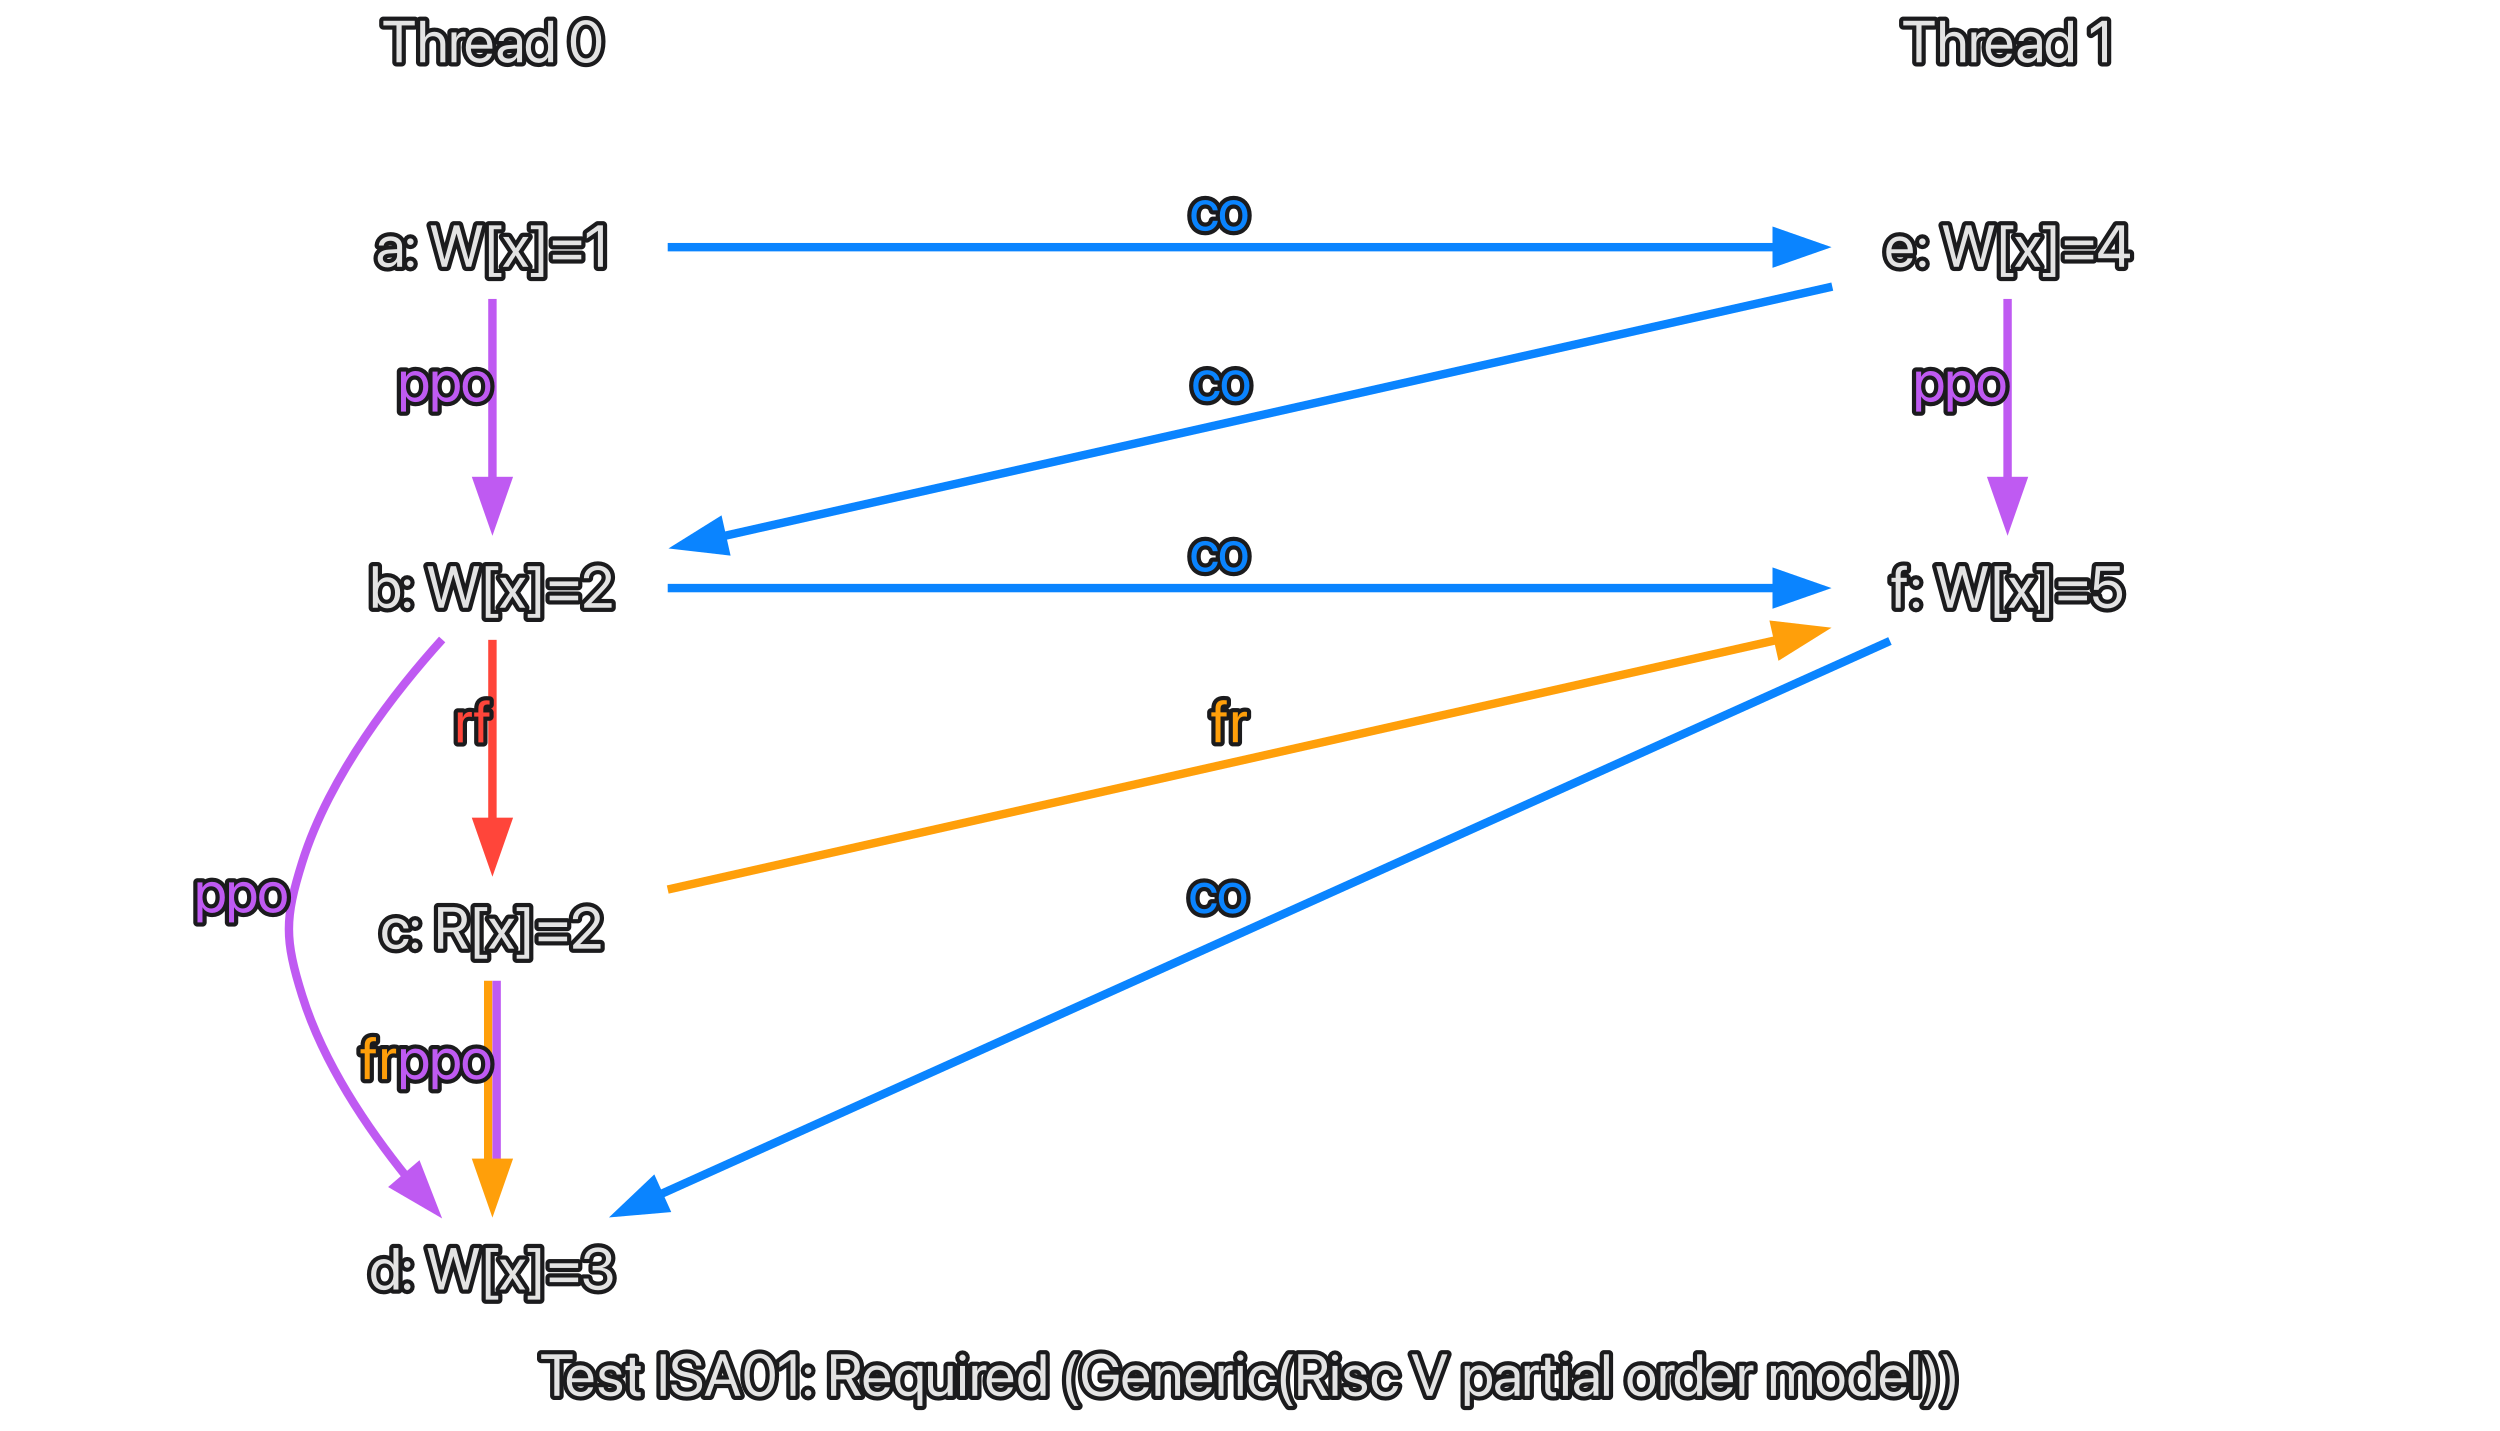
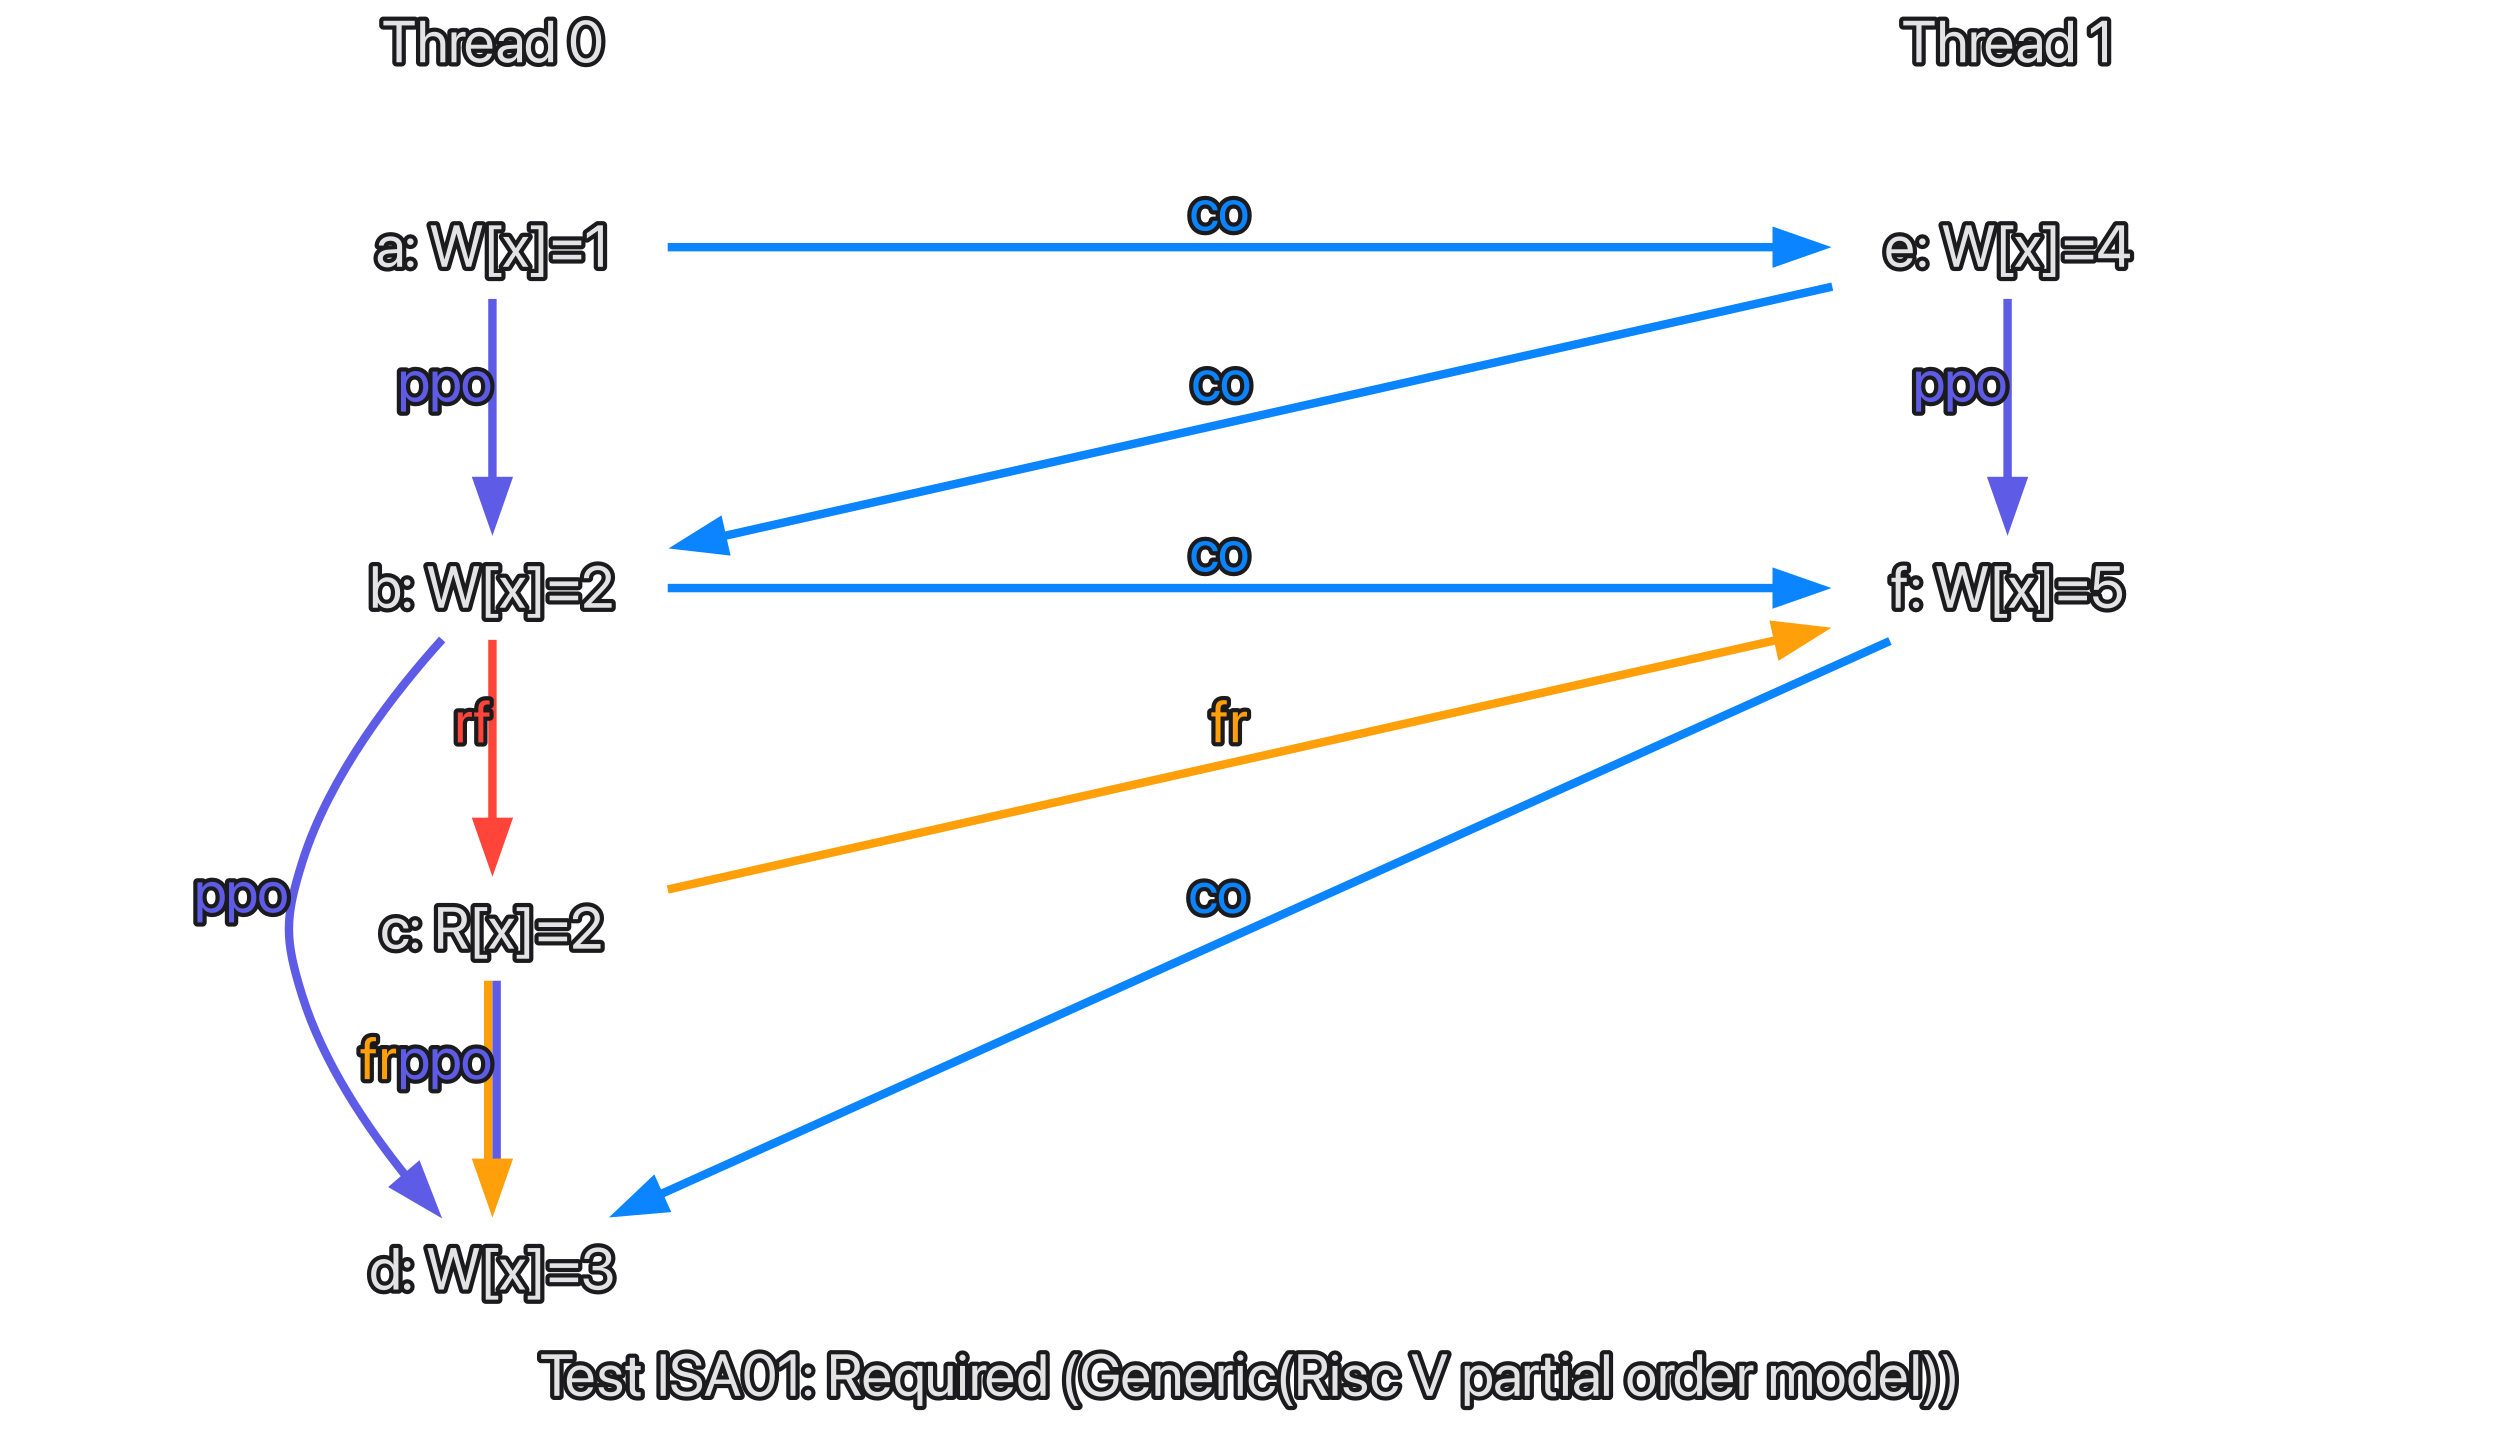
<svg xmlns="http://www.w3.org/2000/svg" xmlns:xlink="http://www.w3.org/1999/xlink" width="594" height="340">
  <defs>
    <path id="c" d="M3.453 0h1.23v-8.758h3.11v-1.105H.343v1.105h3.11Zm0 0" />
    <path id="d" d="M3.7.137c1.55 0 2.714-.93 2.945-2.106l.015-.07H5.488l-.02.062c-.202.61-.84 1.059-1.741 1.059-1.266 0-2.07-.852-2.098-2.316h5.117v-.438c0-2.133-1.18-3.574-3.121-3.574s-3.2 1.512-3.2 3.71v.009C.426-1.293 1.657.137 3.7.137m-.083-6.332c1.04 0 1.805.652 1.922 2.03H1.65c.128-1.323.937-2.03 1.968-2.03m0 0" />
    <path id="e" d="M3.297.137c1.586 0 2.762-.875 2.762-2.121v-.004c0-1.012-.52-1.582-1.957-1.93l-1.13-.273c-.784-.192-1.105-.528-1.105-1.012v-.008c0-.629.531-1.043 1.395-1.043.883 0 1.406.457 1.504 1.149l.007.046h1.133l-.008-.09C5.813-6.335 4.82-7.245 3.262-7.245c-1.54 0-2.614.867-2.614 2.09v.008c0 1.027.653 1.648 1.993 1.968l1.125.274c.808.199 1.074.484 1.074 1v.004c0 .644-.574 1.047-1.54 1.047-.968 0-1.495-.418-1.64-1.13l-.012-.066H.457l.008.063C.609-.718 1.62.137 3.297.137m0 0" />
    <path id="f" d="M3.082.137c.234 0 .488-.028.637-.047v-.965c-.102.008-.239.027-.383.027-.637 0-.969-.21-.969-.972v-4.305H3.72v-.984H2.367v-1.922h-1.23v1.922H.097v.984h1.04v4.313c0 1.359.64 1.949 1.945 1.949m0 0" />
    <path id="h" d="M.957 0h1.23v-9.863H.958Zm0 0" />
    <path id="i" d="M4.184.164c2.257 0 3.644-1.11 3.644-2.86v-.003c0-1.504-.848-2.324-2.871-2.77l-1.094-.238c-1.285-.281-1.879-.79-1.879-1.594v-.008c0-.949.86-1.578 2.18-1.586 1.25 0 2.09.594 2.242 1.602l.012.094h1.23l-.003-.102c-.11-1.613-1.52-2.726-3.446-2.726-2.031 0-3.469 1.132-3.472 2.754v.007c0 1.442.902 2.309 2.828 2.735l1.093.238c1.356.3 1.922.785 1.922 1.652v.008c0 1.02-.894 1.66-2.316 1.66-1.43 0-2.387-.605-2.531-1.597l-.012-.098H.48l.003.098C.61-.883 2.051.164 4.184.164m0 0" />
    <path id="j" d="M.172 0h1.293l.996-2.824h3.973L7.43 0h1.293L5.059-9.863H3.844Zm4.266-8.387h.027L6.063-3.87H2.836Zm0 0" />
    <path id="k" d="M4.238.164c2.27 0 3.63-1.96 3.63-5.094v-.011c0-3.133-1.36-5.086-3.63-5.086S.621-8.074.621-4.941v.011C.621-1.797 1.97.164 4.238.164m0-1.074C2.734-.91 1.86-2.453 1.86-4.93v-.011c0-2.477.875-4.008 2.38-4.008 1.503 0 2.394 1.531 2.394 4.008v.011c0 2.477-.89 4.02-2.395 4.02m0 0" />
    <path id="l" d="M3.316 0h1.188v-9.863H3.3L.676-7.977v1.235L3.289-8.56h.027Zm0 0" />
    <path id="m" d="M1.504-5.195a.774.774 0 0 0 .781-.782.77.77 0 0 0-.781-.777.767.767 0 0 0-.777.777c0 .438.34.782.777.782m0 5.293a.774.774 0 0 0 .781-.782.774.774 0 0 0-.781-.78.77.77 0 0 0-.777.78c0 .438.34.782.777.782m0 0" />
    <path id="n" d="M.957 0h1.23v-3.902h2.36L6.66 0h1.442L5.816-4.094c1.23-.39 1.985-1.449 1.985-2.816v-.016c0-1.777-1.246-2.937-3.145-2.937H.957Zm1.23-4.992V-8.77h2.305c1.266 0 2.035.696 2.035 1.872v.015c0 1.207-.715 1.89-1.98 1.89Zm0 0" />
    <path id="o" d="M5.73 2.395h1.188V-7.11H5.73v1.203h-.027c-.437-.785-1.23-1.328-2.238-1.328C1.66-7.234.425-5.79.425-3.57v.007C.426-1.328 1.649.126 3.438.126c1.02 0 1.84-.5 2.266-1.281h.027ZM3.7-.93c-1.266 0-2.06-1.004-2.06-2.632v-.008c0-1.59.794-2.61 2.06-2.61 1.202 0 2.03 1.032 2.03 2.61v.007C5.73-1.968 4.91-.93 3.7-.93m0 0" />
    <path id="p" d="M3.2.137c1.081 0 1.804-.485 2.187-1.149h.027V0h1.191v-7.11h-1.19v4.184c0 1.211-.731 2.008-1.852 2.008-1.094 0-1.633-.633-1.633-1.789v-4.402H.738v4.613C.738-.875 1.641.137 3.2.137m0 0" />
    <path id="q" d="M1.441-8.312a.744.744 0 0 0 .746-.747.74.74 0 0 0-.746-.746.74.74 0 0 0-.742.746c0 .41.332.746.742.746M.848 0h1.191v-7.11H.848Zm0 0" />
    <path id="r" d="M.773 0h1.188v-4.39c0-1.079.601-1.723 1.527-1.723.285 0 .54.035.633.07v-1.156c-.094-.012-.273-.047-.476-.047-.801 0-1.415.52-1.657 1.34h-.027V-7.11H.773Zm0 0" />
    <path id="s" d="M3.445.137c1.02 0 1.813-.512 2.258-1.34h.027V0h1.188v-9.863H5.73v3.941h-.027c-.445-.82-1.273-1.324-2.277-1.324-1.785 0-3 1.441-3 3.684v.007c0 2.243 1.203 3.692 3.02 3.692M3.68-.918c-1.258 0-2.04-1.004-2.04-2.637v-.007c0-1.622.782-2.633 2.04-2.633 1.195 0 2.054 1.047 2.054 2.633v.007c0 1.594-.851 2.637-2.054 2.637m0 0" />
    <path id="t" d="M3.242 2.395h.996c-.984-1.145-1.73-3.852-1.73-6.133 0-2.285.746-4.985 1.73-6.125h-.996C1.906-8.168 1.301-6.172 1.301-3.738c0 2.433.605 4.441 1.941 6.133m0 0" />
    <path id="u" d="M5.094.164c2.633 0 4.183-1.578 4.183-4.246v-.938H5.266v1.082h2.78v.176c0 1.657-1.202 2.79-2.952 2.79-2.012 0-3.262-1.532-3.262-4.012v-.008c0-2.434 1.23-3.903 3.262-3.903 1.386 0 2.343.72 2.8 1.97l.028.073h1.293L9.18-6.98c-.457-1.743-1.817-3.047-4.086-3.047-2.754 0-4.52 1.953-4.52 5.035v.008C.574-1.84 2.34.164 5.094.164m0 0" />
    <path id="v" d="M.773 0h1.188v-4.184c0-1.21.734-2.011 1.855-2.011 1.094 0 1.633.636 1.633 1.793V0h1.188v-4.613c0-1.621-.903-2.633-2.461-2.633-1.078 0-1.805.484-2.188 1.148h-.027v-1.011H.773Zm0 0" />
    <path id="w" d="M3.719.137c1.605 0 2.777-1.047 2.969-2.399l.003-.05H5.523l-.011.054c-.2.793-.82 1.34-1.793 1.34-1.23 0-2.078-.977-2.078-2.629v-.008c0-1.613.828-2.64 2.066-2.64 1.043 0 1.617.629 1.797 1.34l.012.054H6.68l-.008-.054C6.523-6.07 5.477-7.246 3.707-7.246 1.73-7.246.426-5.812.426-3.57v.007c0 2.262 1.277 3.7 3.293 3.7m0 0" />
    <path id="x" d="M3.809 0h1.214L8.66-9.863H7.371L4.43-1.477h-.028L1.465-9.863H.172Zm0 0" />
    <path id="y" d="M.773 2.395h1.188v-3.586h.027C2.434-.371 3.262.137 4.266.137c1.785 0 3-1.442 3-3.684v-.008c0-2.242-1.203-3.691-3.02-3.691-1.02 0-1.812.512-2.258 1.34h-.027V-7.11H.773ZM4.012-.918c-1.196 0-2.055-1.043-2.055-2.629v-.008c0-1.593.852-2.64 2.055-2.64 1.258 0 2.039 1.008 2.039 2.64v.008c0 1.617-.781 2.629-2.04 2.629m0 0" />
    <path id="z" d="M2.852.137c.949 0 1.804-.512 2.222-1.293h.028V0h1.187v-4.914c0-1.422-1.05-2.332-2.734-2.332-1.676 0-2.692.941-2.797 2.113l-.004.074h1.148l.012-.062c.137-.637.711-1.074 1.629-1.074.988 0 1.559.527 1.559 1.394v.598l-2.04.113C1.43-3.992.485-3.234.485-2.023v.011c0 1.293.954 2.149 2.368 2.149M1.703-2.012v-.011c0-.664.547-1.086 1.496-1.141l1.903-.117v.582c0 1.031-.864 1.804-1.985 1.804-.855 0-1.414-.433-1.414-1.117m0 0" />
    <path id="A" d="M.836 0h1.187v-9.863H.836Zm0 0" />
    <path id="B" d="M3.719.137c1.96 0 3.289-1.422 3.289-3.692v-.015c0-2.27-1.332-3.676-3.297-3.676C1.75-7.246.426-5.832.426-3.57v.015C.426-1.293 1.742.137 3.719.137m.008-1.055c-1.258 0-2.086-.96-2.086-2.637v-.015c0-1.66.836-2.625 2.07-2.625 1.258 0 2.078.957 2.078 2.625v.015c0 1.668-.812 2.637-2.062 2.637m0 0" />
    <path id="C" d="M.773 0h1.188v-4.457c0-.992.684-1.738 1.629-1.738.883 0 1.457.57 1.457 1.43V0h1.187v-4.52c0-.968.664-1.675 1.606-1.675.937 0 1.476.582 1.476 1.558V0h1.192v-4.91c0-1.414-.91-2.336-2.317-2.336-1 0-1.832.512-2.23 1.367h-.027c-.309-.867-1.024-1.367-1.997-1.367-.914 0-1.624.473-1.949 1.176h-.027v-1.04H.773Zm0 0" />
    <path id="D" d="M1.273 2.395c1.332-1.692 1.942-3.7 1.942-6.133 0-2.434-.61-4.43-1.942-6.125h-1c.985 1.14 1.73 3.84 1.73 6.125 0 2.281-.745 4.988-1.73 6.133Zm0 0" />
    <path id="E" d="M.836 0h1.187v-4.148c0-1.211.73-2.047 1.832-2.047 1.11 0 1.766.761 1.766 2.047V0H6.81v-4.355c0-1.723-1.032-2.891-2.543-2.891-1.059 0-1.832.473-2.215 1.27h-.028v-3.887H.836Zm0 0" />
    <path id="F" d="M2.996 0h1.16l2.297-7.902h.027L8.777 0h1.164l2.684-9.863H11.34L9.352-1.766h-.028L7.09-9.863H5.844L3.609-1.766h-.027L1.594-9.863H.309Zm0 0" />
    <path id="G" d="M1.41 2.395h2.965v-.926H2.559V-8.934h1.816v-.93H1.41Zm0 0" />
    <path id="H" d="M.219 0h1.32l1.715-2.707h.027L4.984 0h1.32L3.938-3.602l2.399-3.507H5.012L3.324-4.445h-.027L1.586-7.11H.262L2.64-3.555Zm0 0" />
    <path id="I" d="M3.105 2.395V-9.863H.137v.93h1.82V1.468H.137v.926Zm0 0" />
    <path id="J" d="M.848-5.14h6.77v-1.11H.847Zm0 3.382h6.77v-1.105H.847Zm0 0" />
    <path id="K" d="M4.309.137c1.816 0 3.02-1.45 3.02-3.692v-.007c0-2.243-1.216-3.684-3-3.684-1.005 0-1.833.504-2.278 1.324h-.028v-3.941H.836V0h1.187v-1.203h.028c.445.828 1.238 1.34 2.258 1.34M4.074-.918c-1.203 0-2.058-1.043-2.058-2.637v-.007c0-1.586.863-2.633 2.058-2.633 1.258 0 2.04 1.011 2.04 2.633v.007c0 1.633-.782 2.637-2.04 2.637m0 0" />
    <path id="L" d="M.8 0H7.31v-1.094h-4.82v-.027l2.343-2.406C6.645-5.38 7.145-6.195 7.145-7.273v-.016c0-1.543-1.305-2.738-3.09-2.738-1.84 0-3.317 1.261-3.317 2.972v.04H1.93v-.032c0-1.062.914-1.91 2.144-1.91 1.074 0 1.832.727 1.84 1.73v.016c0 .82-.309 1.352-1.64 2.738L.8-.848Zm0 0" />
    <path id="M" d="M5.488 0H6.68v-2.05h1.394v-1.083H6.68v-6.73H4.86L.534-3.164v1.113h4.953ZM1.75-3.133v-.027l3.7-5.652h.038v5.68Zm0 0" />
    <path id="N" d="M1.156 0h1.188v-6.125h1.449v-.984H2.332v-.868c0-.707.328-1.039.984-1.039.184 0 .368.004.512.028v-.965A5 5 0 0 0 3.105-10c-1.312 0-1.949.648-1.949 2.016v.875H.164v.984h.992Zm0 0" />
    <path id="O" d="M4.121.164c1.977 0 3.426-1.219 3.426-2.863v-.016c0-1.402-.977-2.297-2.414-2.418v-.027c1.23-.262 2.094-1.094 2.094-2.313v-.011c0-1.5-1.239-2.543-3.118-2.543-1.847 0-3.117 1.07-3.273 2.68l-.008.066h1.184l.004-.067c.105-1 .93-1.613 2.093-1.613 1.204 0 1.88.594 1.88 1.625v.016c0 .984-.821 1.707-1.997 1.707H2.81v1.039h1.238c1.383 0 2.25.676 2.25 1.886v.016c0 1.043-.883 1.77-2.176 1.77-1.312 0-2.2-.672-2.3-1.641l-.008-.07H.629l.008.082C.766-.973 2.086.164 4.12.164m0 0" />
    <path id="P" d="M4.191.164C6.242.164 7.7-1.219 7.703-3.19v-.016c0-1.895-1.367-3.266-3.258-3.266-.957 0-1.777.356-2.242 1.016h-.027l.332-3.313h4.637v-1.093H1.496L.992-4.238h1.086c.129-.227.29-.418.465-.582.437-.395 1.012-.594 1.684-.594 1.304 0 2.242.93 2.246 2.226v.016c0 1.324-.93 2.254-2.27 2.254-1.18 0-2.055-.742-2.18-1.723l-.007-.054H.809l.003.078C.958-1.012 2.306.164 4.193.164m0 0" />
  </defs>
-   <path fill="none" stroke="#BF5AF2" stroke-miterlimit="10" stroke-width="2" d="M117 71.027v43.633" />
-   <path fill="#BF5AF2" stroke="#BF5AF2" stroke-miterlimit="10" stroke-width="2" d="m120.5 114.281-3.5 10-3.5-10Zm0 0" />
+   <path fill="none" stroke="#5E5CE6" stroke-miterlimit="10" stroke-width="2" d="M117 71.027v43.633" />
+   <path fill="#5E5CE6" stroke="#5E5CE6" stroke-miterlimit="10" stroke-width="2" d="m120.5 114.281-3.5 10-3.5-10Zm0 0" />
  <path fill="none" stroke="#0A84FF" stroke-miterlimit="10" stroke-width="2" d="M158.648 58.727h263.657" />
  <path fill="#0A84FF" stroke="#0A84FF" stroke-miterlimit="10" stroke-width="2" d="m422.145 55.227 10 3.5-10 3.5Zm0 0" />
  <path fill="none" stroke="#FF453A" stroke-miterlimit="10" stroke-width="2" d="M117 152.027v43.633" />
  <path fill="#FF453A" stroke="#FF453A" stroke-miterlimit="10" stroke-width="2" d="m120.5 195.281-3.5 10-3.5-10Zm0 0" />
-   <path fill="none" stroke="#BF5AF2" stroke-miterlimit="10" stroke-width="2" d="M105.055 151.938c-11.063 12.238-26.758 32.199-33.254 52.96-4.2 13.426-4.2 18.227 0 31.653 4.972 15.898 15.34 31.324 24.89 43.172" />
-   <path fill="#BF5AF2" stroke="#BF5AF2" stroke-miterlimit="10" stroke-width="2" d="m99.254 277.336 3.836 9.875-9.16-5.328Zm0 0" />
+   <path fill="none" stroke="#5E5CE6" stroke-miterlimit="10" stroke-width="2" d="M105.055 151.938c-11.063 12.238-26.758 32.199-33.254 52.96-4.2 13.426-4.2 18.227 0 31.653 4.972 15.898 15.34 31.324 24.89 43.172" />
+   <path fill="#5E5CE6" stroke="#5E5CE6" stroke-miterlimit="10" stroke-width="2" d="m99.254 277.336 3.836 9.875-9.16-5.328Zm0 0" />
  <path fill="none" stroke="#0A84FF" stroke-miterlimit="10" stroke-width="2" d="M158.648 139.727h263.657" />
  <path fill="#0A84FF" stroke="#0A84FF" stroke-miterlimit="10" stroke-width="2" d="m422.145 136.227 10 3.5-10 3.5Zm0 0" />
  <path fill="none" stroke="#FF9F0A" stroke-miterlimit="10" stroke-width="2" d="M116 233.027v43.633" />
-   <path fill="none" stroke="#BF5AF2" stroke-miterlimit="10" stroke-width="2" d="M118 233.027v43.633" />
+   <path fill="none" stroke="#5E5CE6" stroke-miterlimit="10" stroke-width="2" d="M118 233.027v43.633" />
  <path fill="#FF9F0A" stroke="#FF9F0A" stroke-miterlimit="10" stroke-width="2" d="m120.5 276.281-3.5 10-3.5-10Zm0 0" />
  <path fill="none" stroke="#FF9F0A" stroke-miterlimit="10" stroke-width="2" d="M158.648 211.355c65.301-14.695 191.774-43.152 264.106-59.425" />
  <path fill="#FF9F0A" stroke="#FF9F0A" stroke-miterlimit="10" stroke-width="2" d="m421.695 148.582 10.524 1.219-8.989 5.61Zm0 0" />
  <path fill="none" stroke="#0A84FF" stroke-miterlimit="10" stroke-width="2" d="M435.352 68.098c-65.301 14.691-191.774 43.148-264.106 59.422" />
  <path fill="#0A84FF" stroke="#0A84FF" stroke-miterlimit="10" stroke-width="2" d="m172.305 130.867-10.524-1.219 8.989-5.609Zm0 0" />
-   <path fill="none" stroke="#BF5AF2" stroke-miterlimit="10" stroke-width="2" d="M477 71.027v43.633" />
-   <path fill="#BF5AF2" stroke="#BF5AF2" stroke-miterlimit="10" stroke-width="2" d="m480.5 114.281-3.5 10-3.5-10Zm0 0" />
+   <path fill="none" stroke="#5E5CE6" stroke-miterlimit="10" stroke-width="2" d="M477 71.027v43.633" />
+   <path fill="#5E5CE6" stroke="#5E5CE6" stroke-miterlimit="10" stroke-width="2" d="m480.5 114.281-3.5 10-3.5-10Zm0 0" />
  <path fill="none" stroke="#0A84FF" stroke-miterlimit="10" stroke-width="2" d="M449.05 152.3 156.564 283.923" />
  <path fill="#0A84FF" stroke="#0A84FF" stroke-miterlimit="10" stroke-width="2" d="m158 287.113-10.555.91 7.684-7.293Zm0 0" />
  <g fill="none" stroke="#1b1b1d" stroke-linecap="round" stroke-linejoin="round" stroke-width="2">
    <use xlink:href="#c" x="128.25" y="331.648" />
    <use xlink:href="#d" x="134.25" y="331.648" />
    <use xlink:href="#e" x="141.75" y="331.648" />
    <use xlink:href="#f" x="148.5" y="331.648" />
    <use xlink:href="#g" x="153" y="331.648" />
    <use xlink:href="#h" x="156" y="331.648" />
    <use xlink:href="#i" x="159" y="331.648" />
    <use xlink:href="#j" x="167.25" y="331.648" />
    <use xlink:href="#k" x="176.25" y="331.648" />
    <use xlink:href="#l" x="184.5" y="331.648" />
    <use xlink:href="#m" x="190.5" y="331.648" />
    <use xlink:href="#g" x="193.5" y="331.648" />
    <use xlink:href="#n" x="196.5" y="331.648" />
    <use xlink:href="#d" x="204.75" y="331.648" />
    <use xlink:href="#o" x="212.25" y="331.648" />
    <use xlink:href="#p" x="219.75" y="331.648" />
    <use xlink:href="#q" x="227.25" y="331.648" />
    <use xlink:href="#r" x="230.25" y="331.648" />
    <use xlink:href="#d" x="234" y="331.648" />
    <use xlink:href="#s" x="241.5" y="331.648" />
    <use xlink:href="#g" x="249" y="331.648" />
    <use xlink:href="#t" x="252" y="331.648" />
    <use xlink:href="#u" x="256.5" y="331.648" />
    <use xlink:href="#d" x="266.25" y="331.648" />
    <use xlink:href="#v" x="273.75" y="331.648" />
    <use xlink:href="#d" x="281.25" y="331.648" />
    <use xlink:href="#r" x="288.75" y="331.648" />
    <use xlink:href="#q" x="293.25" y="331.648" />
    <use xlink:href="#w" x="296.25" y="331.648" />
    <use xlink:href="#t" x="303" y="331.648" />
    <use xlink:href="#n" x="307.5" y="331.648" />
    <use xlink:href="#q" x="315.75" y="331.648" />
    <use xlink:href="#e" x="318.75" y="331.648" />
    <use xlink:href="#w" x="325.5" y="331.648" />
    <use xlink:href="#g" x="332.25" y="331.648" />
    <use xlink:href="#x" x="335.25" y="331.648" />
    <use xlink:href="#g" x="344.25" y="331.648" />
    <use xlink:href="#y" x="347.25" y="331.648" />
    <use xlink:href="#z" x="354.75" y="331.648" />
    <use xlink:href="#r" x="361.5" y="331.648" />
    <use xlink:href="#f" x="366" y="331.648" />
    <use xlink:href="#q" x="370.5" y="331.648" />
    <use xlink:href="#z" x="373.5" y="331.648" />
    <use xlink:href="#A" x="380.25" y="331.648" />
    <use xlink:href="#g" x="383.25" y="331.648" />
    <use xlink:href="#B" x="386.25" y="331.648" />
    <use xlink:href="#r" x="393.75" y="331.648" />
    <use xlink:href="#s" x="397.5" y="331.648" />
    <use xlink:href="#d" x="405" y="331.648" />
    <use xlink:href="#r" x="412.5" y="331.648" />
    <use xlink:href="#g" x="417" y="331.648" />
    <use xlink:href="#C" x="420" y="331.648" />
    <use xlink:href="#B" x="431.25" y="331.648" />
    <use xlink:href="#s" x="438.75" y="331.648" />
    <use xlink:href="#d" x="446.25" y="331.648" />
    <use xlink:href="#A" x="453.75" y="331.648" />
    <use xlink:href="#D" x="456.75" y="331.648" />
    <use xlink:href="#D" x="461.25" y="331.648" />
  </g>
  <g fill="#E3E3E3">
    <use xlink:href="#c" x="128.25" y="331.648" />
    <use xlink:href="#d" x="134.25" y="331.648" />
    <use xlink:href="#e" x="141.75" y="331.648" />
    <use xlink:href="#f" x="148.5" y="331.648" />
    <use xlink:href="#g" x="153" y="331.648" />
    <use xlink:href="#h" x="156" y="331.648" />
    <use xlink:href="#i" x="159" y="331.648" />
    <use xlink:href="#j" x="167.25" y="331.648" />
    <use xlink:href="#k" x="176.25" y="331.648" />
    <use xlink:href="#l" x="184.5" y="331.648" />
    <use xlink:href="#m" x="190.5" y="331.648" />
    <use xlink:href="#g" x="193.5" y="331.648" />
    <use xlink:href="#n" x="196.5" y="331.648" />
    <use xlink:href="#d" x="204.75" y="331.648" />
    <use xlink:href="#o" x="212.25" y="331.648" />
    <use xlink:href="#p" x="219.75" y="331.648" />
    <use xlink:href="#q" x="227.25" y="331.648" />
    <use xlink:href="#r" x="230.25" y="331.648" />
    <use xlink:href="#d" x="234" y="331.648" />
    <use xlink:href="#s" x="241.5" y="331.648" />
    <use xlink:href="#g" x="249" y="331.648" />
    <use xlink:href="#t" x="252" y="331.648" />
    <use xlink:href="#u" x="256.5" y="331.648" />
    <use xlink:href="#d" x="266.25" y="331.648" />
    <use xlink:href="#v" x="273.75" y="331.648" />
    <use xlink:href="#d" x="281.25" y="331.648" />
    <use xlink:href="#r" x="288.75" y="331.648" />
    <use xlink:href="#q" x="293.25" y="331.648" />
    <use xlink:href="#w" x="296.25" y="331.648" />
    <use xlink:href="#t" x="303" y="331.648" />
    <use xlink:href="#n" x="307.5" y="331.648" />
    <use xlink:href="#q" x="315.75" y="331.648" />
    <use xlink:href="#e" x="318.75" y="331.648" />
    <use xlink:href="#w" x="325.5" y="331.648" />
    <use xlink:href="#g" x="332.25" y="331.648" />
    <use xlink:href="#x" x="335.25" y="331.648" />
    <use xlink:href="#g" x="344.25" y="331.648" />
    <use xlink:href="#y" x="347.25" y="331.648" />
    <use xlink:href="#z" x="354.75" y="331.648" />
    <use xlink:href="#r" x="361.5" y="331.648" />
    <use xlink:href="#f" x="366" y="331.648" />
    <use xlink:href="#q" x="370.5" y="331.648" />
    <use xlink:href="#z" x="373.5" y="331.648" />
    <use xlink:href="#A" x="380.25" y="331.648" />
    <use xlink:href="#g" x="383.25" y="331.648" />
    <use xlink:href="#B" x="386.25" y="331.648" />
    <use xlink:href="#r" x="393.75" y="331.648" />
    <use xlink:href="#s" x="397.5" y="331.648" />
    <use xlink:href="#d" x="405" y="331.648" />
    <use xlink:href="#r" x="412.5" y="331.648" />
    <use xlink:href="#g" x="417" y="331.648" />
    <use xlink:href="#C" x="420" y="331.648" />
    <use xlink:href="#B" x="431.25" y="331.648" />
    <use xlink:href="#s" x="438.75" y="331.648" />
    <use xlink:href="#d" x="446.25" y="331.648" />
    <use xlink:href="#A" x="453.75" y="331.648" />
    <use xlink:href="#D" x="456.75" y="331.648" />
    <use xlink:href="#D" x="461.25" y="331.648" />
  </g>
  <g fill="none" stroke="#1b1b1d" stroke-linecap="round" stroke-linejoin="round" stroke-width="2">
    <use xlink:href="#c" x="90.75" y="14.801" />
    <use xlink:href="#E" x="99" y="14.801" />
    <use xlink:href="#r" x="106.5" y="14.801" />
    <use xlink:href="#d" x="110.25" y="14.801" />
    <use xlink:href="#z" x="117.75" y="14.801" />
    <use xlink:href="#s" x="124.5" y="14.801" />
    <use xlink:href="#g" x="132" y="14.801" />
    <use xlink:href="#k" x="135" y="14.801" />
  </g>
  <g fill="#E3E3E3">
    <use xlink:href="#c" x="90.75" y="14.801" />
    <use xlink:href="#E" x="99" y="14.801" />
    <use xlink:href="#r" x="106.5" y="14.801" />
    <use xlink:href="#d" x="110.25" y="14.801" />
    <use xlink:href="#z" x="117.75" y="14.801" />
    <use xlink:href="#s" x="124.5" y="14.801" />
    <use xlink:href="#g" x="132" y="14.801" />
    <use xlink:href="#k" x="135" y="14.801" />
  </g>
  <g fill="none" stroke="#1b1b1d" stroke-linecap="round" stroke-linejoin="round" stroke-width="2">
    <use xlink:href="#z" x="89.25" y="63.398" />
    <use xlink:href="#m" x="96" y="63.398" />
    <use xlink:href="#g" x="99" y="63.398" />
    <use xlink:href="#F" x="102" y="63.398" />
    <use xlink:href="#G" x="114.75" y="63.398" />
    <use xlink:href="#H" x="119.25" y="63.398" />
    <use xlink:href="#I" x="126" y="63.398" />
    <use xlink:href="#J" x="130.5" y="63.398" />
    <use xlink:href="#l" x="138.75" y="63.398" />
  </g>
  <g fill="#E3E3E3">
    <use xlink:href="#z" x="89.25" y="63.398" />
    <use xlink:href="#m" x="96" y="63.398" />
    <use xlink:href="#g" x="99" y="63.398" />
    <use xlink:href="#F" x="102" y="63.398" />
    <use xlink:href="#G" x="114.75" y="63.398" />
    <use xlink:href="#H" x="119.25" y="63.398" />
    <use xlink:href="#I" x="126" y="63.398" />
    <use xlink:href="#J" x="130.5" y="63.398" />
    <use xlink:href="#l" x="138.75" y="63.398" />
  </g>
  <g fill="none" stroke="#1b1b1d" stroke-linecap="round" stroke-linejoin="round" stroke-width="2">
    <use xlink:href="#K" x="87.75" y="144.398" />
    <use xlink:href="#m" x="95.25" y="144.398" />
    <use xlink:href="#g" x="98.25" y="144.398" />
    <use xlink:href="#F" x="101.25" y="144.398" />
    <use xlink:href="#G" x="114" y="144.398" />
    <use xlink:href="#H" x="118.5" y="144.398" />
    <use xlink:href="#I" x="125.25" y="144.398" />
    <use xlink:href="#J" x="129.75" y="144.398" />
    <use xlink:href="#L" x="138" y="144.398" />
  </g>
  <g fill="#E3E3E3">
    <use xlink:href="#K" x="87.75" y="144.398" />
    <use xlink:href="#m" x="95.25" y="144.398" />
    <use xlink:href="#g" x="98.25" y="144.398" />
    <use xlink:href="#F" x="101.25" y="144.398" />
    <use xlink:href="#G" x="114" y="144.398" />
    <use xlink:href="#H" x="118.5" y="144.398" />
    <use xlink:href="#I" x="125.25" y="144.398" />
    <use xlink:href="#J" x="129.75" y="144.398" />
    <use xlink:href="#L" x="138" y="144.398" />
  </g>
  <g fill="none" stroke="#1b1b1d" stroke-linecap="round" stroke-linejoin="round" stroke-width="2">
    <use xlink:href="#y" x="94.5" y="95.395" />
    <use xlink:href="#y" x="102" y="95.395" />
    <use xlink:href="#B" x="109.5" y="95.395" />
  </g>
-   <g fill="#BF5AF2">
+   <g fill="#5E5CE6">
    <use xlink:href="#y" x="94.5" y="95.395" />
    <use xlink:href="#y" x="102" y="95.395" />
    <use xlink:href="#B" x="109.5" y="95.395" />
  </g>
  <g fill="none" stroke="#1b1b1d" stroke-linecap="round" stroke-linejoin="round" stroke-width="2">
    <use xlink:href="#d" x="447.75" y="63.398" />
    <use xlink:href="#m" x="455.25" y="63.398" />
    <use xlink:href="#g" x="458.25" y="63.398" />
    <use xlink:href="#F" x="461.25" y="63.398" />
    <use xlink:href="#G" x="474" y="63.398" />
    <use xlink:href="#H" x="478.5" y="63.398" />
    <use xlink:href="#I" x="485.25" y="63.398" />
    <use xlink:href="#J" x="489.75" y="63.398" />
    <use xlink:href="#M" x="498" y="63.398" />
  </g>
  <g fill="#E3E3E3">
    <use xlink:href="#d" x="447.75" y="63.398" />
    <use xlink:href="#m" x="455.25" y="63.398" />
    <use xlink:href="#g" x="458.25" y="63.398" />
    <use xlink:href="#F" x="461.25" y="63.398" />
    <use xlink:href="#G" x="474" y="63.398" />
    <use xlink:href="#H" x="478.5" y="63.398" />
    <use xlink:href="#I" x="485.25" y="63.398" />
    <use xlink:href="#J" x="489.75" y="63.398" />
    <use xlink:href="#M" x="498" y="63.398" />
  </g>
  <g fill="none" stroke="#1b1b1d" stroke-linecap="round" stroke-linejoin="round" stroke-width="2">
    <use xlink:href="#w" x="282.652" y="54.773" />
    <use xlink:href="#B" x="289.402" y="54.773" />
  </g>
  <g fill="#0A84FF">
    <use xlink:href="#w" x="282.652" y="54.773" />
    <use xlink:href="#B" x="289.402" y="54.773" />
  </g>
  <g fill="none" stroke="#1b1b1d" stroke-linecap="round" stroke-linejoin="round" stroke-width="2">
    <use xlink:href="#w" x="90.375" y="225.398" />
    <use xlink:href="#m" x="97.125" y="225.398" />
    <use xlink:href="#g" x="100.125" y="225.398" />
    <use xlink:href="#n" x="103.125" y="225.398" />
    <use xlink:href="#G" x="111.375" y="225.398" />
    <use xlink:href="#H" x="115.875" y="225.398" />
    <use xlink:href="#I" x="122.625" y="225.398" />
    <use xlink:href="#J" x="127.125" y="225.398" />
    <use xlink:href="#L" x="135.375" y="225.398" />
  </g>
  <g fill="#E3E3E3">
    <use xlink:href="#w" x="90.375" y="225.398" />
    <use xlink:href="#m" x="97.125" y="225.398" />
    <use xlink:href="#g" x="100.125" y="225.398" />
    <use xlink:href="#n" x="103.125" y="225.398" />
    <use xlink:href="#G" x="111.375" y="225.398" />
    <use xlink:href="#H" x="115.875" y="225.398" />
    <use xlink:href="#I" x="122.625" y="225.398" />
    <use xlink:href="#J" x="127.125" y="225.398" />
    <use xlink:href="#L" x="135.375" y="225.398" />
  </g>
  <g fill="none" stroke="#1b1b1d" stroke-linecap="round" stroke-linejoin="round" stroke-width="2">
    <use xlink:href="#r" x="108" y="176.395" />
    <use xlink:href="#N" x="112.5" y="176.395" />
  </g>
  <g fill="#FF453A">
    <use xlink:href="#r" x="108" y="176.395" />
    <use xlink:href="#N" x="112.5" y="176.395" />
  </g>
  <g fill="none" stroke="#1b1b1d" stroke-linecap="round" stroke-linejoin="round" stroke-width="2">
    <use xlink:href="#s" x="87.75" y="306.398" />
    <use xlink:href="#m" x="95.25" y="306.398" />
    <use xlink:href="#g" x="98.25" y="306.398" />
    <use xlink:href="#F" x="101.25" y="306.398" />
    <use xlink:href="#G" x="114" y="306.398" />
    <use xlink:href="#H" x="118.5" y="306.398" />
    <use xlink:href="#I" x="125.25" y="306.398" />
    <use xlink:href="#J" x="129.75" y="306.398" />
    <use xlink:href="#O" x="138" y="306.398" />
  </g>
  <g fill="#E3E3E3">
    <use xlink:href="#s" x="87.75" y="306.398" />
    <use xlink:href="#m" x="95.25" y="306.398" />
    <use xlink:href="#g" x="98.25" y="306.398" />
    <use xlink:href="#F" x="101.25" y="306.398" />
    <use xlink:href="#G" x="114" y="306.398" />
    <use xlink:href="#H" x="118.5" y="306.398" />
    <use xlink:href="#I" x="125.25" y="306.398" />
    <use xlink:href="#J" x="129.75" y="306.398" />
    <use xlink:href="#O" x="138" y="306.398" />
  </g>
  <g fill="none" stroke="#1b1b1d" stroke-linecap="round" stroke-linejoin="round" stroke-width="2">
    <use xlink:href="#y" x="46.148" y="216.773" />
    <use xlink:href="#y" x="53.648" y="216.773" />
    <use xlink:href="#B" x="61.148" y="216.773" />
  </g>
-   <g fill="#BF5AF2">
+   <g fill="#5E5CE6">
    <use xlink:href="#y" x="46.148" y="216.773" />
    <use xlink:href="#y" x="53.648" y="216.773" />
    <use xlink:href="#B" x="61.148" y="216.773" />
  </g>
  <g fill="none" stroke="#1b1b1d" stroke-linecap="round" stroke-linejoin="round" stroke-width="2">
    <use xlink:href="#N" x="449.25" y="144.398" />
    <use xlink:href="#m" x="453.75" y="144.398" />
    <use xlink:href="#g" x="456.75" y="144.398" />
    <use xlink:href="#F" x="459.75" y="144.398" />
    <use xlink:href="#G" x="472.5" y="144.398" />
    <use xlink:href="#H" x="477" y="144.398" />
    <use xlink:href="#I" x="483.75" y="144.398" />
    <use xlink:href="#J" x="488.25" y="144.398" />
    <use xlink:href="#P" x="496.5" y="144.398" />
  </g>
  <g fill="#E3E3E3">
    <use xlink:href="#N" x="449.25" y="144.398" />
    <use xlink:href="#m" x="453.75" y="144.398" />
    <use xlink:href="#g" x="456.75" y="144.398" />
    <use xlink:href="#F" x="459.75" y="144.398" />
    <use xlink:href="#G" x="472.5" y="144.398" />
    <use xlink:href="#H" x="477" y="144.398" />
    <use xlink:href="#I" x="483.75" y="144.398" />
    <use xlink:href="#J" x="488.25" y="144.398" />
    <use xlink:href="#P" x="496.5" y="144.398" />
  </g>
  <g fill="none" stroke="#1b1b1d" stroke-linecap="round" stroke-linejoin="round" stroke-width="2">
    <use xlink:href="#w" x="282.652" y="135.773" />
    <use xlink:href="#B" x="289.402" y="135.773" />
  </g>
  <g fill="#0A84FF">
    <use xlink:href="#w" x="282.652" y="135.773" />
    <use xlink:href="#B" x="289.402" y="135.773" />
  </g>
  <g fill="none" stroke="#1b1b1d" stroke-linecap="round" stroke-linejoin="round" stroke-width="2">
    <use xlink:href="#N" x="85.5" y="256.395" />
    <use xlink:href="#r" x="90" y="256.395" />
  </g>
  <g fill="#FF9F0A">
    <use xlink:href="#N" x="85.5" y="256.395" />
    <use xlink:href="#r" x="90" y="256.395" />
  </g>
  <g fill="none" stroke="#1b1b1d" stroke-linecap="round" stroke-linejoin="round" stroke-width="2">
    <use xlink:href="#y" x="94.5" y="256.395" />
    <use xlink:href="#y" x="102" y="256.395" />
    <use xlink:href="#B" x="109.5" y="256.395" />
  </g>
-   <g fill="#BF5AF2">
+   <g fill="#5E5CE6">
    <use xlink:href="#y" x="94.5" y="256.395" />
    <use xlink:href="#y" x="102" y="256.395" />
    <use xlink:href="#B" x="109.5" y="256.395" />
  </g>
  <g fill="none" stroke="#1b1b1d" stroke-linecap="round" stroke-linejoin="round" stroke-width="2">
    <use xlink:href="#N" x="287.652" y="176.352" />
    <use xlink:href="#r" x="292.152" y="176.352" />
  </g>
  <g fill="#FF9F0A">
    <use xlink:href="#N" x="287.652" y="176.352" />
    <use xlink:href="#r" x="292.152" y="176.352" />
  </g>
  <g fill="none" stroke="#1b1b1d" stroke-linecap="round" stroke-linejoin="round" stroke-width="2">
    <use xlink:href="#c" x="451.875" y="14.801" />
    <use xlink:href="#E" x="460.125" y="14.801" />
    <use xlink:href="#r" x="467.625" y="14.801" />
    <use xlink:href="#d" x="471.375" y="14.801" />
    <use xlink:href="#z" x="478.875" y="14.801" />
    <use xlink:href="#s" x="485.625" y="14.801" />
    <use xlink:href="#g" x="493.125" y="14.801" />
    <use xlink:href="#l" x="496.125" y="14.801" />
  </g>
  <g fill="#E3E3E3">
    <use xlink:href="#c" x="451.875" y="14.801" />
    <use xlink:href="#E" x="460.125" y="14.801" />
    <use xlink:href="#r" x="467.625" y="14.801" />
    <use xlink:href="#d" x="471.375" y="14.801" />
    <use xlink:href="#z" x="478.875" y="14.801" />
    <use xlink:href="#s" x="485.625" y="14.801" />
    <use xlink:href="#g" x="493.125" y="14.801" />
    <use xlink:href="#l" x="496.125" y="14.801" />
  </g>
  <g fill="none" stroke="#1b1b1d" stroke-linecap="round" stroke-linejoin="round" stroke-width="2">
    <use xlink:href="#w" x="283.098" y="95.195" />
    <use xlink:href="#B" x="289.848" y="95.195" />
  </g>
  <g fill="#0A84FF">
    <use xlink:href="#w" x="283.098" y="95.195" />
    <use xlink:href="#B" x="289.848" y="95.195" />
  </g>
  <g fill="none" stroke="#1b1b1d" stroke-linecap="round" stroke-linejoin="round" stroke-width="2">
    <use xlink:href="#y" x="454.5" y="95.395" />
    <use xlink:href="#y" x="462" y="95.395" />
    <use xlink:href="#B" x="469.5" y="95.395" />
  </g>
-   <g fill="#BF5AF2">
+   <g fill="#5E5CE6">
    <use xlink:href="#y" x="454.5" y="95.395" />
    <use xlink:href="#y" x="462" y="95.395" />
    <use xlink:href="#B" x="469.5" y="95.395" />
  </g>
  <g fill="none" stroke="#1b1b1d" stroke-linecap="round" stroke-linejoin="round" stroke-width="2">
    <use xlink:href="#w" x="282.391" y="216.938" />
    <use xlink:href="#B" x="289.141" y="216.938" />
  </g>
  <g fill="#0A84FF">
    <use xlink:href="#w" x="282.391" y="216.938" />
    <use xlink:href="#B" x="289.141" y="216.938" />
  </g>
</svg>
